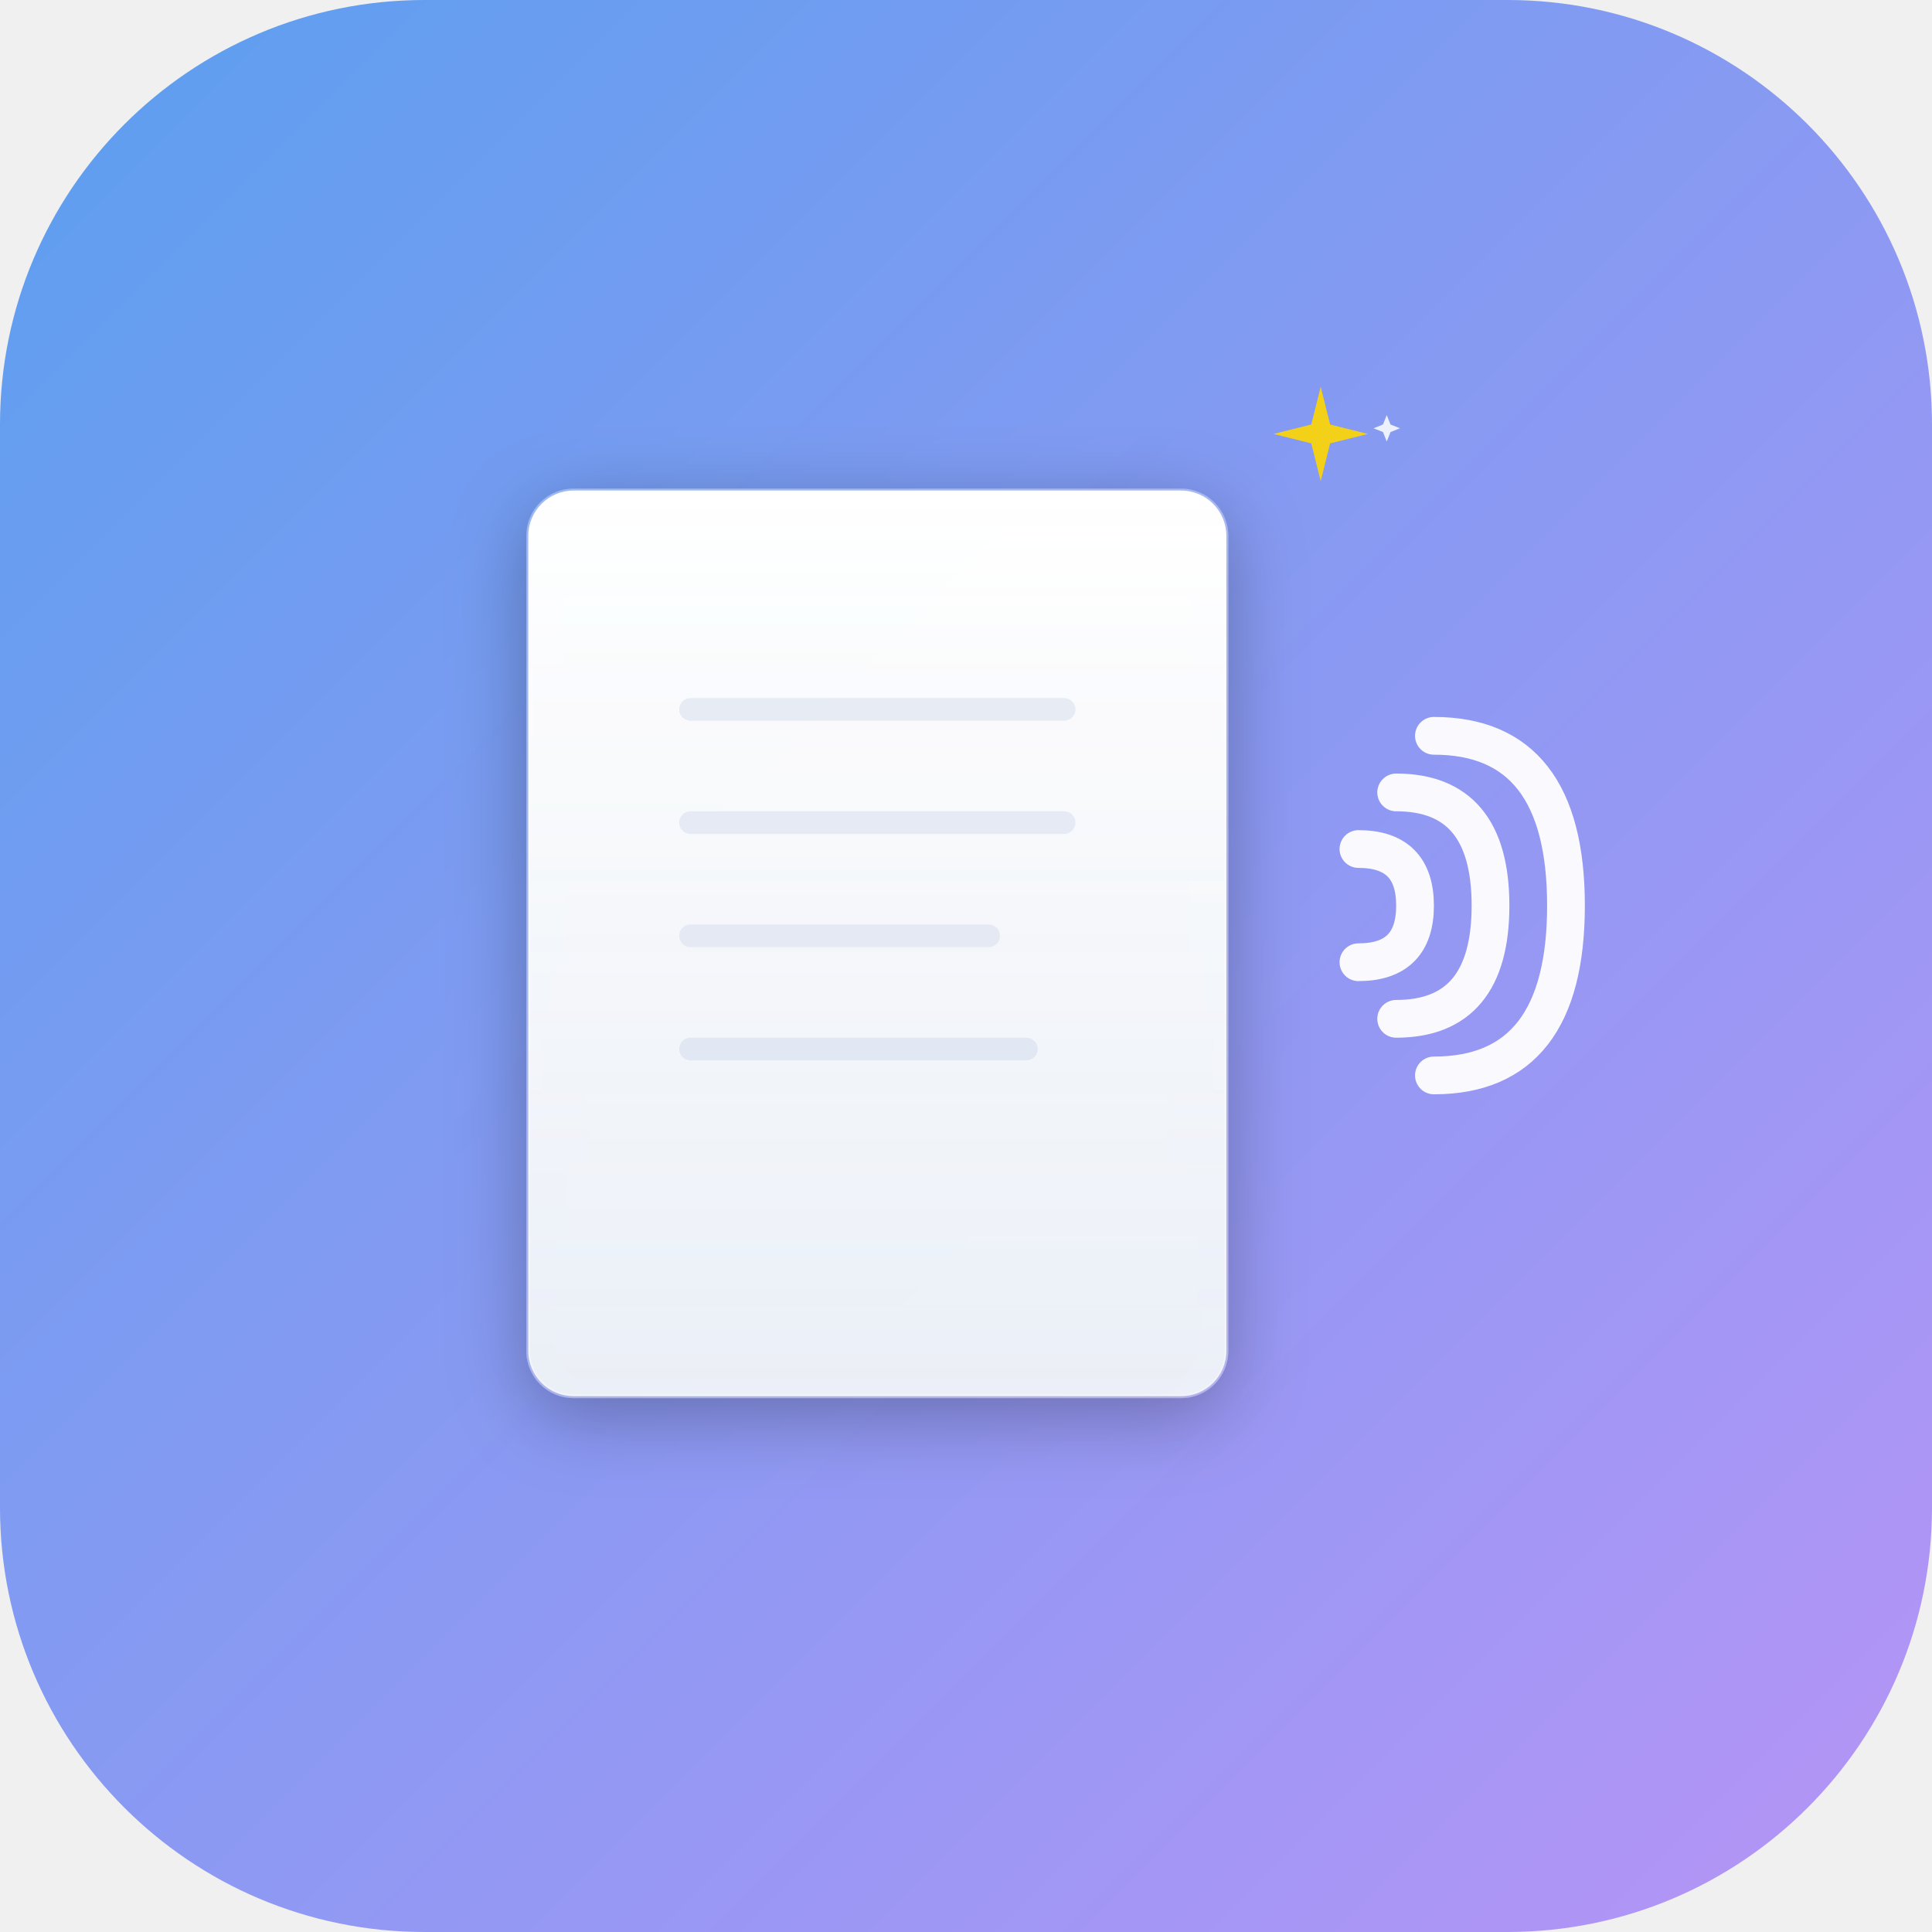
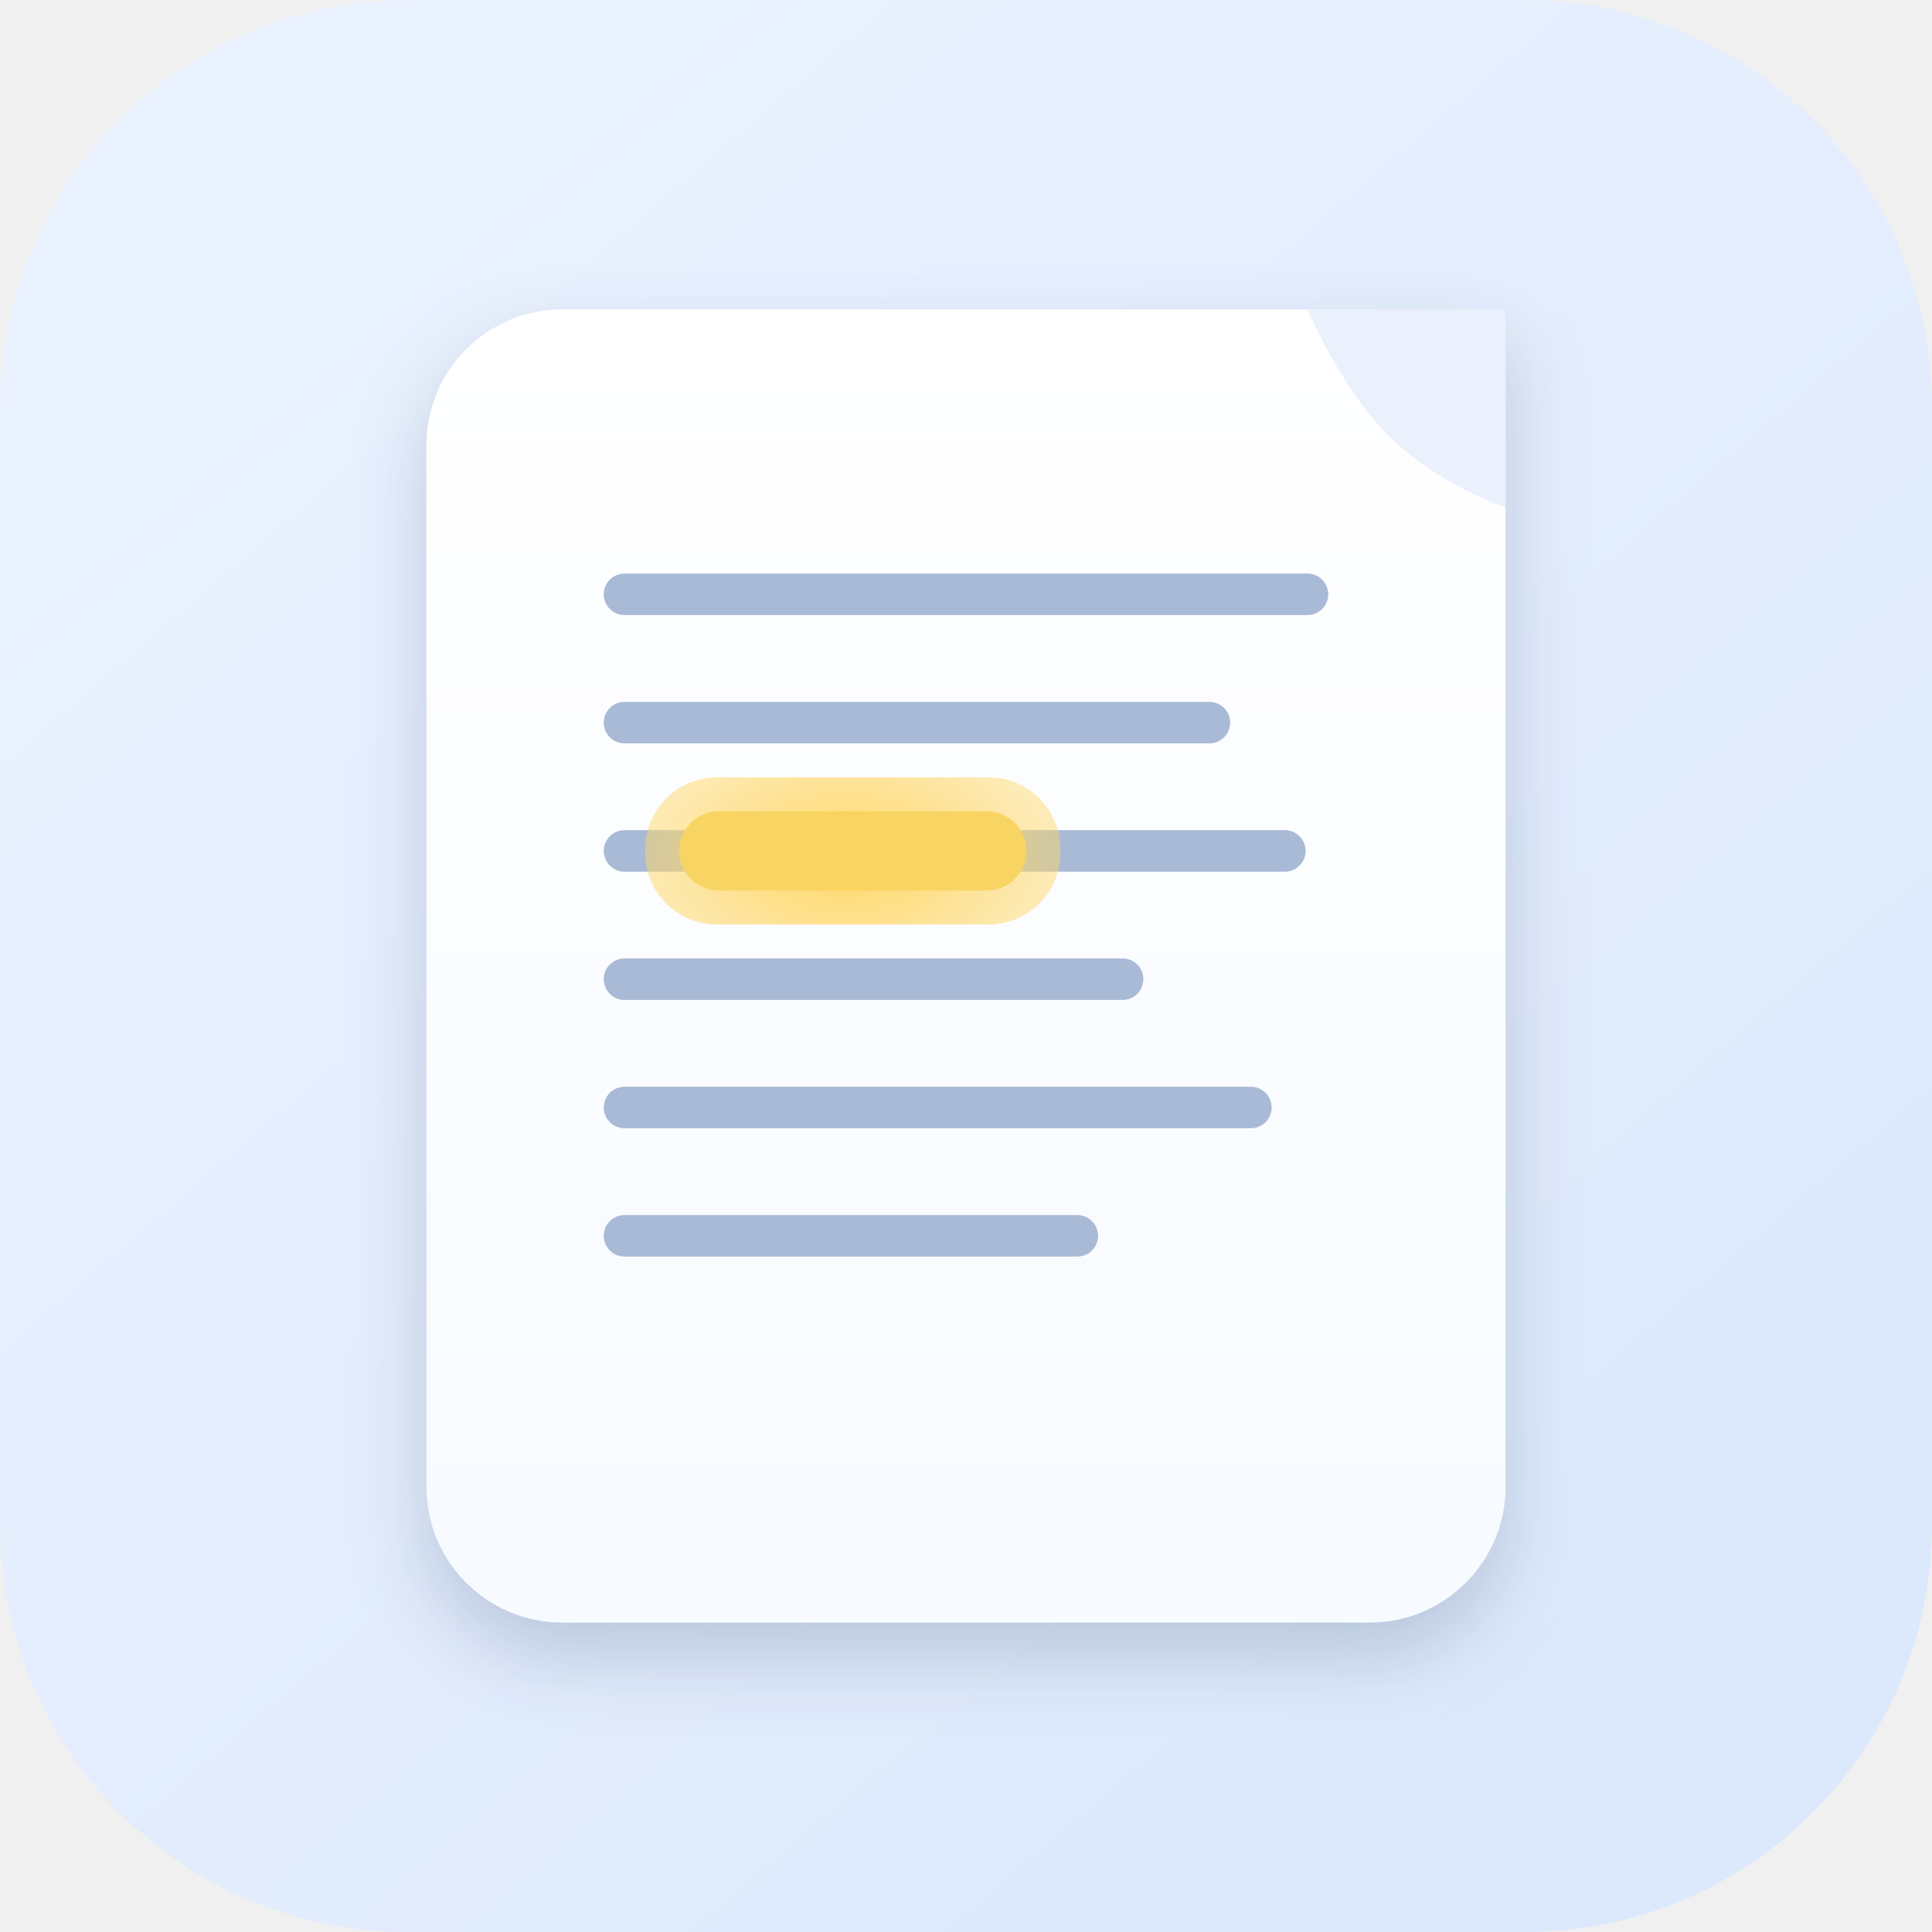
<svg xmlns="http://www.w3.org/2000/svg" width="1024" height="1024" viewBox="0 0 1024 1024" fill="none">
  <defs>
-     <linearGradient id="bgGradient" x1="0%" y1="0%" x2="100%" y2="100%">
-       <stop offset="0%" style="stop-color:#5B9FEF;stop-opacity:1" />
-       <stop offset="100%" style="stop-color:#B794F6;stop-opacity:1" />
+     <linearGradient id="bg" x1="128" y1="64" x2="896" y2="960" gradientUnits="userSpaceOnUse">
+       <stop offset="0" stop-color="#EAF2FF" />
+       <stop offset="1" stop-color="#DCE8FB" />
    </linearGradient>
-     <linearGradient id="docGradient" x1="50%" y1="0%" x2="50%" y2="100%">
-       <stop offset="0%" style="stop-color:#FFFFFF;stop-opacity:1" />
-       <stop offset="100%" style="stop-color:#F0F4F8;stop-opacity:0.95" />
+     <linearGradient id="paper" x1="512" y1="164" x2="512" y2="844" gradientUnits="userSpaceOnUse">
+       <stop offset="0" stop-color="#FFFFFF" />
+       <stop offset="1" stop-color="#F7FAFF" />
    </linearGradient>
-     <filter id="softShadow" x="-50%" y="-50%" width="200%" height="200%">
-       <feGaussianBlur in="SourceAlpha" stdDeviation="20" />
-       <feOffset dx="0" dy="10" result="offsetblur" />
-       <feComponentTransfer>
-         <feFuncA type="linear" slope="0.3" />
-       </feComponentTransfer>
-       <feMerge>
-         <feMergeNode />
-         <feMergeNode in="SourceGraphic" />
-       </feMerge>
+     <radialGradient id="wordGlow" cx="0" cy="0" r="1" gradientUnits="userSpaceOnUse" gradientTransform="translate(448 456) rotate(90) scale(126 212)">
+       <stop offset="0.1" stop-color="#FFD766" stop-opacity="0.9" />
+       <stop offset="1" stop-color="#FFD766" stop-opacity="0" />
+     </radialGradient>
+     <filter id="shadow" x="128" y="140" width="768" height="784" filterUnits="userSpaceOnUse" color-interpolation-filters="sRGB">
+       <feFlood flood-opacity="0" result="BackgroundImageFix" />
+       <feColorMatrix in="SourceAlpha" type="matrix" values="0 0 0 0 0 0 0 0 0 0 0 0 0 0 0 0 0 0 127 0" result="hardAlpha" />
+       <feOffset dx="0" dy="18" />
+       <feGaussianBlur stdDeviation="20" />
+       <feColorMatrix type="matrix" values="0 0 0 0 0.11 0 0 0 0 0.2 0 0 0 0 0.35 0 0 0 0.2 0" />
+       <feBlend mode="normal" in2="BackgroundImageFix" result="effect1_dropShadow_0_1" />
+       <feBlend mode="normal" in="SourceGraphic" in2="effect1_dropShadow_0_1" result="shape" />
    </filter>
  </defs>
-   <rect width="1024" height="1024" rx="225" ry="225" fill="url(#bgGradient)" />
-   <g filter="url(#softShadow)">
-     <rect x="280" y="260" width="370" height="480" rx="24" ry="24" fill="url(#docGradient)" stroke="rgba(255,255,255,0.3)" stroke-width="2" />
-     <rect x="360" y="370" width="210" height="12" rx="6" fill="rgba(200,210,230,0.4)" />
-     <rect x="360" y="430" width="210" height="12" rx="6" fill="rgba(200,210,230,0.4)" />
-     <rect x="360" y="490" width="170" height="12" rx="6" fill="rgba(200,210,230,0.4)" />
-     <rect x="360" y="550" width="190" height="12" rx="6" fill="rgba(200,210,230,0.4)" />
-   </g>
-   <g opacity="0.95">
-     <path d="M 720 450 Q 750 450, 750 480 Q 750 510, 720 510" stroke="white" stroke-width="20" stroke-linecap="round" fill="none" />
-     <path d="M 740 420 Q 790 420, 790 480 Q 790 540, 740 540" stroke="white" stroke-width="20" stroke-linecap="round" fill="none" />
-     <path d="M 760 390 Q 830 390, 830 480 Q 830 570, 760 570" stroke="white" stroke-width="20" stroke-linecap="round" fill="none" />
-   </g>
-   <g transform="translate(700, 230)">
-     <path d="M 0,-25 L 5,-5 L 25,0 L 5,5 L 0,25 L -5,5 L -25,0 L -5,-5 Z" fill="#FFD700" opacity="0.9" />
-     <path d="M 35,-10 L 37,-5 L 42,-3 L 37,-1 L 35,4 L 33,-1 L 28,-3 L 33,-5 Z" fill="white" opacity="0.85" />
+   <rect width="1024" height="1024" rx="216" fill="url(#bg)" />
+   <g filter="url(#shadow)">
+     <rect x="226" y="164" width="572" height="696" rx="72" fill="url(#paper)" />
+     <path d="M693 164H798V269C798 269 762 257 736 231C710 205 693 164 693 164Z" fill="#EAF1FD" />
+     <rect x="320" y="304" width="384" height="22" rx="11" fill="#A9BAD6" />
+     <rect x="320" y="372" width="332" height="22" rx="11" fill="#A9BAD6" />
+     <rect x="320" y="440" width="372" height="22" rx="11" fill="#A9BAD6" />
+     <rect x="320" y="508" width="286" height="22" rx="11" fill="#A9BAD6" />
+     <rect x="320" y="576" width="354" height="22" rx="11" fill="#A9BAD6" />
+     <rect x="320" y="644" width="262" height="22" rx="11" fill="#A9BAD6" />
+     <rect x="342" y="412" width="220" height="78" rx="38" fill="url(#wordGlow)" />
+     <rect x="360" y="430" width="184" height="42" rx="21" fill="#F8D463" />
  </g>
</svg>
